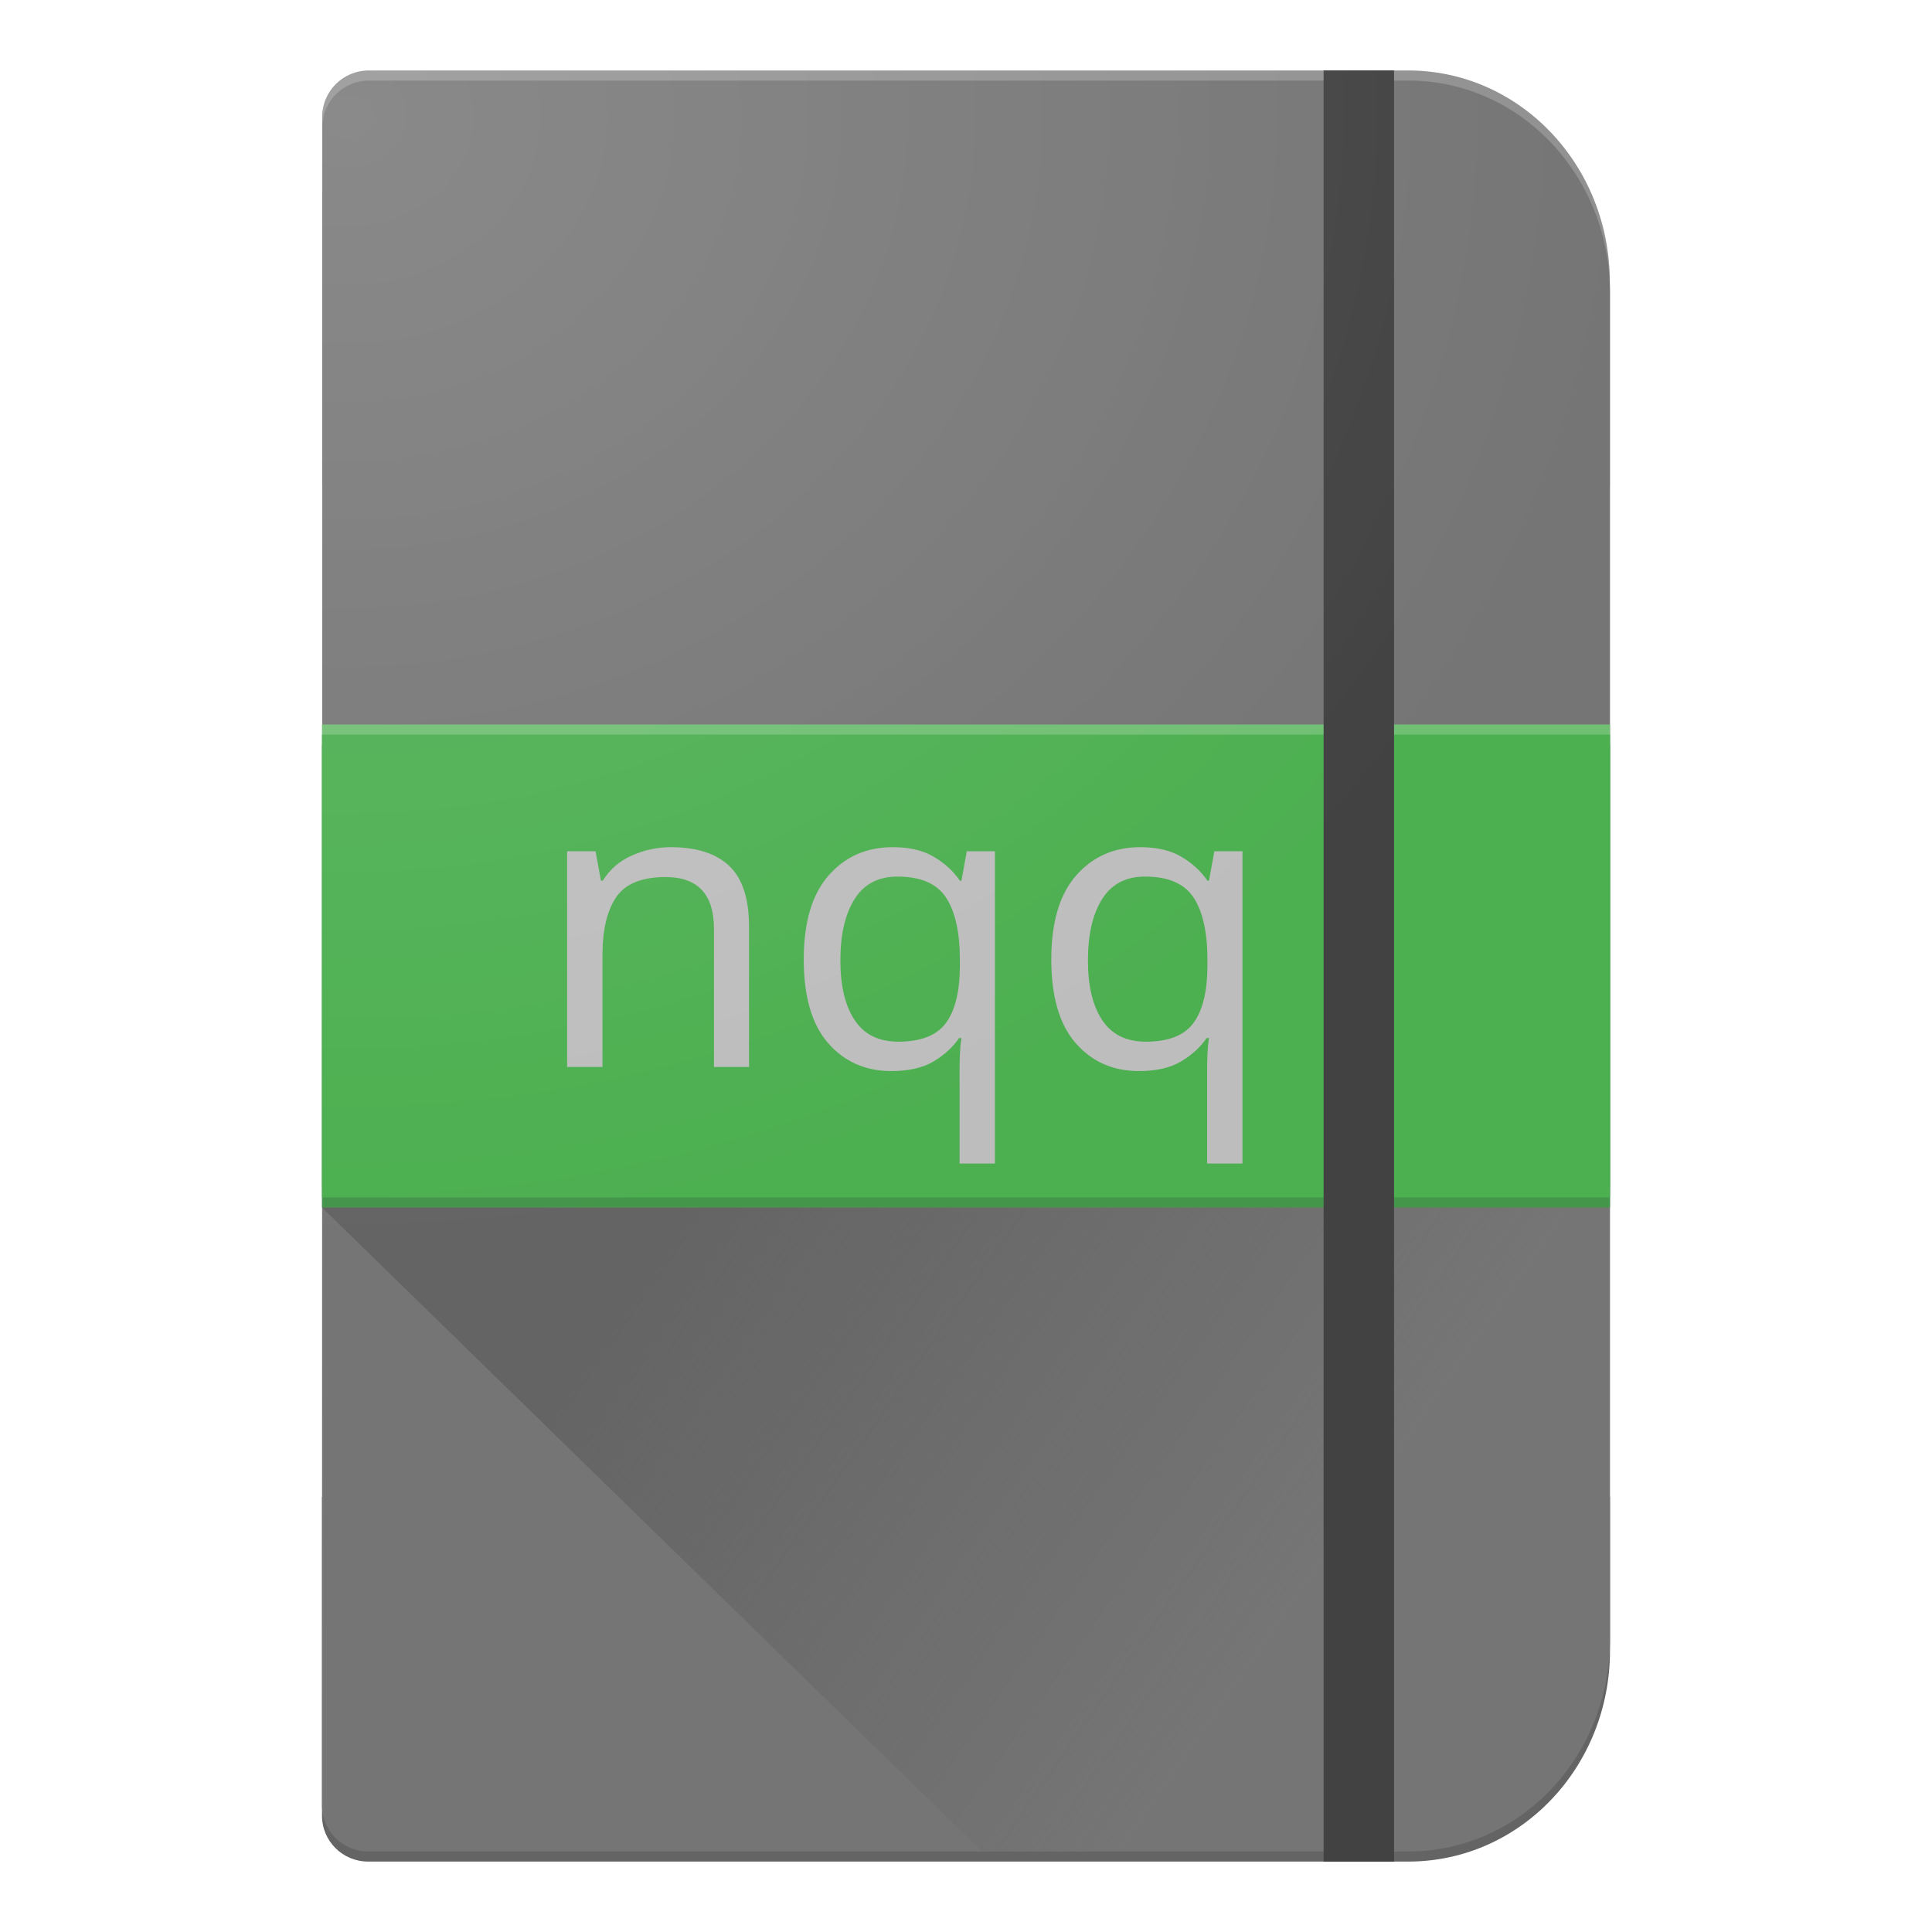
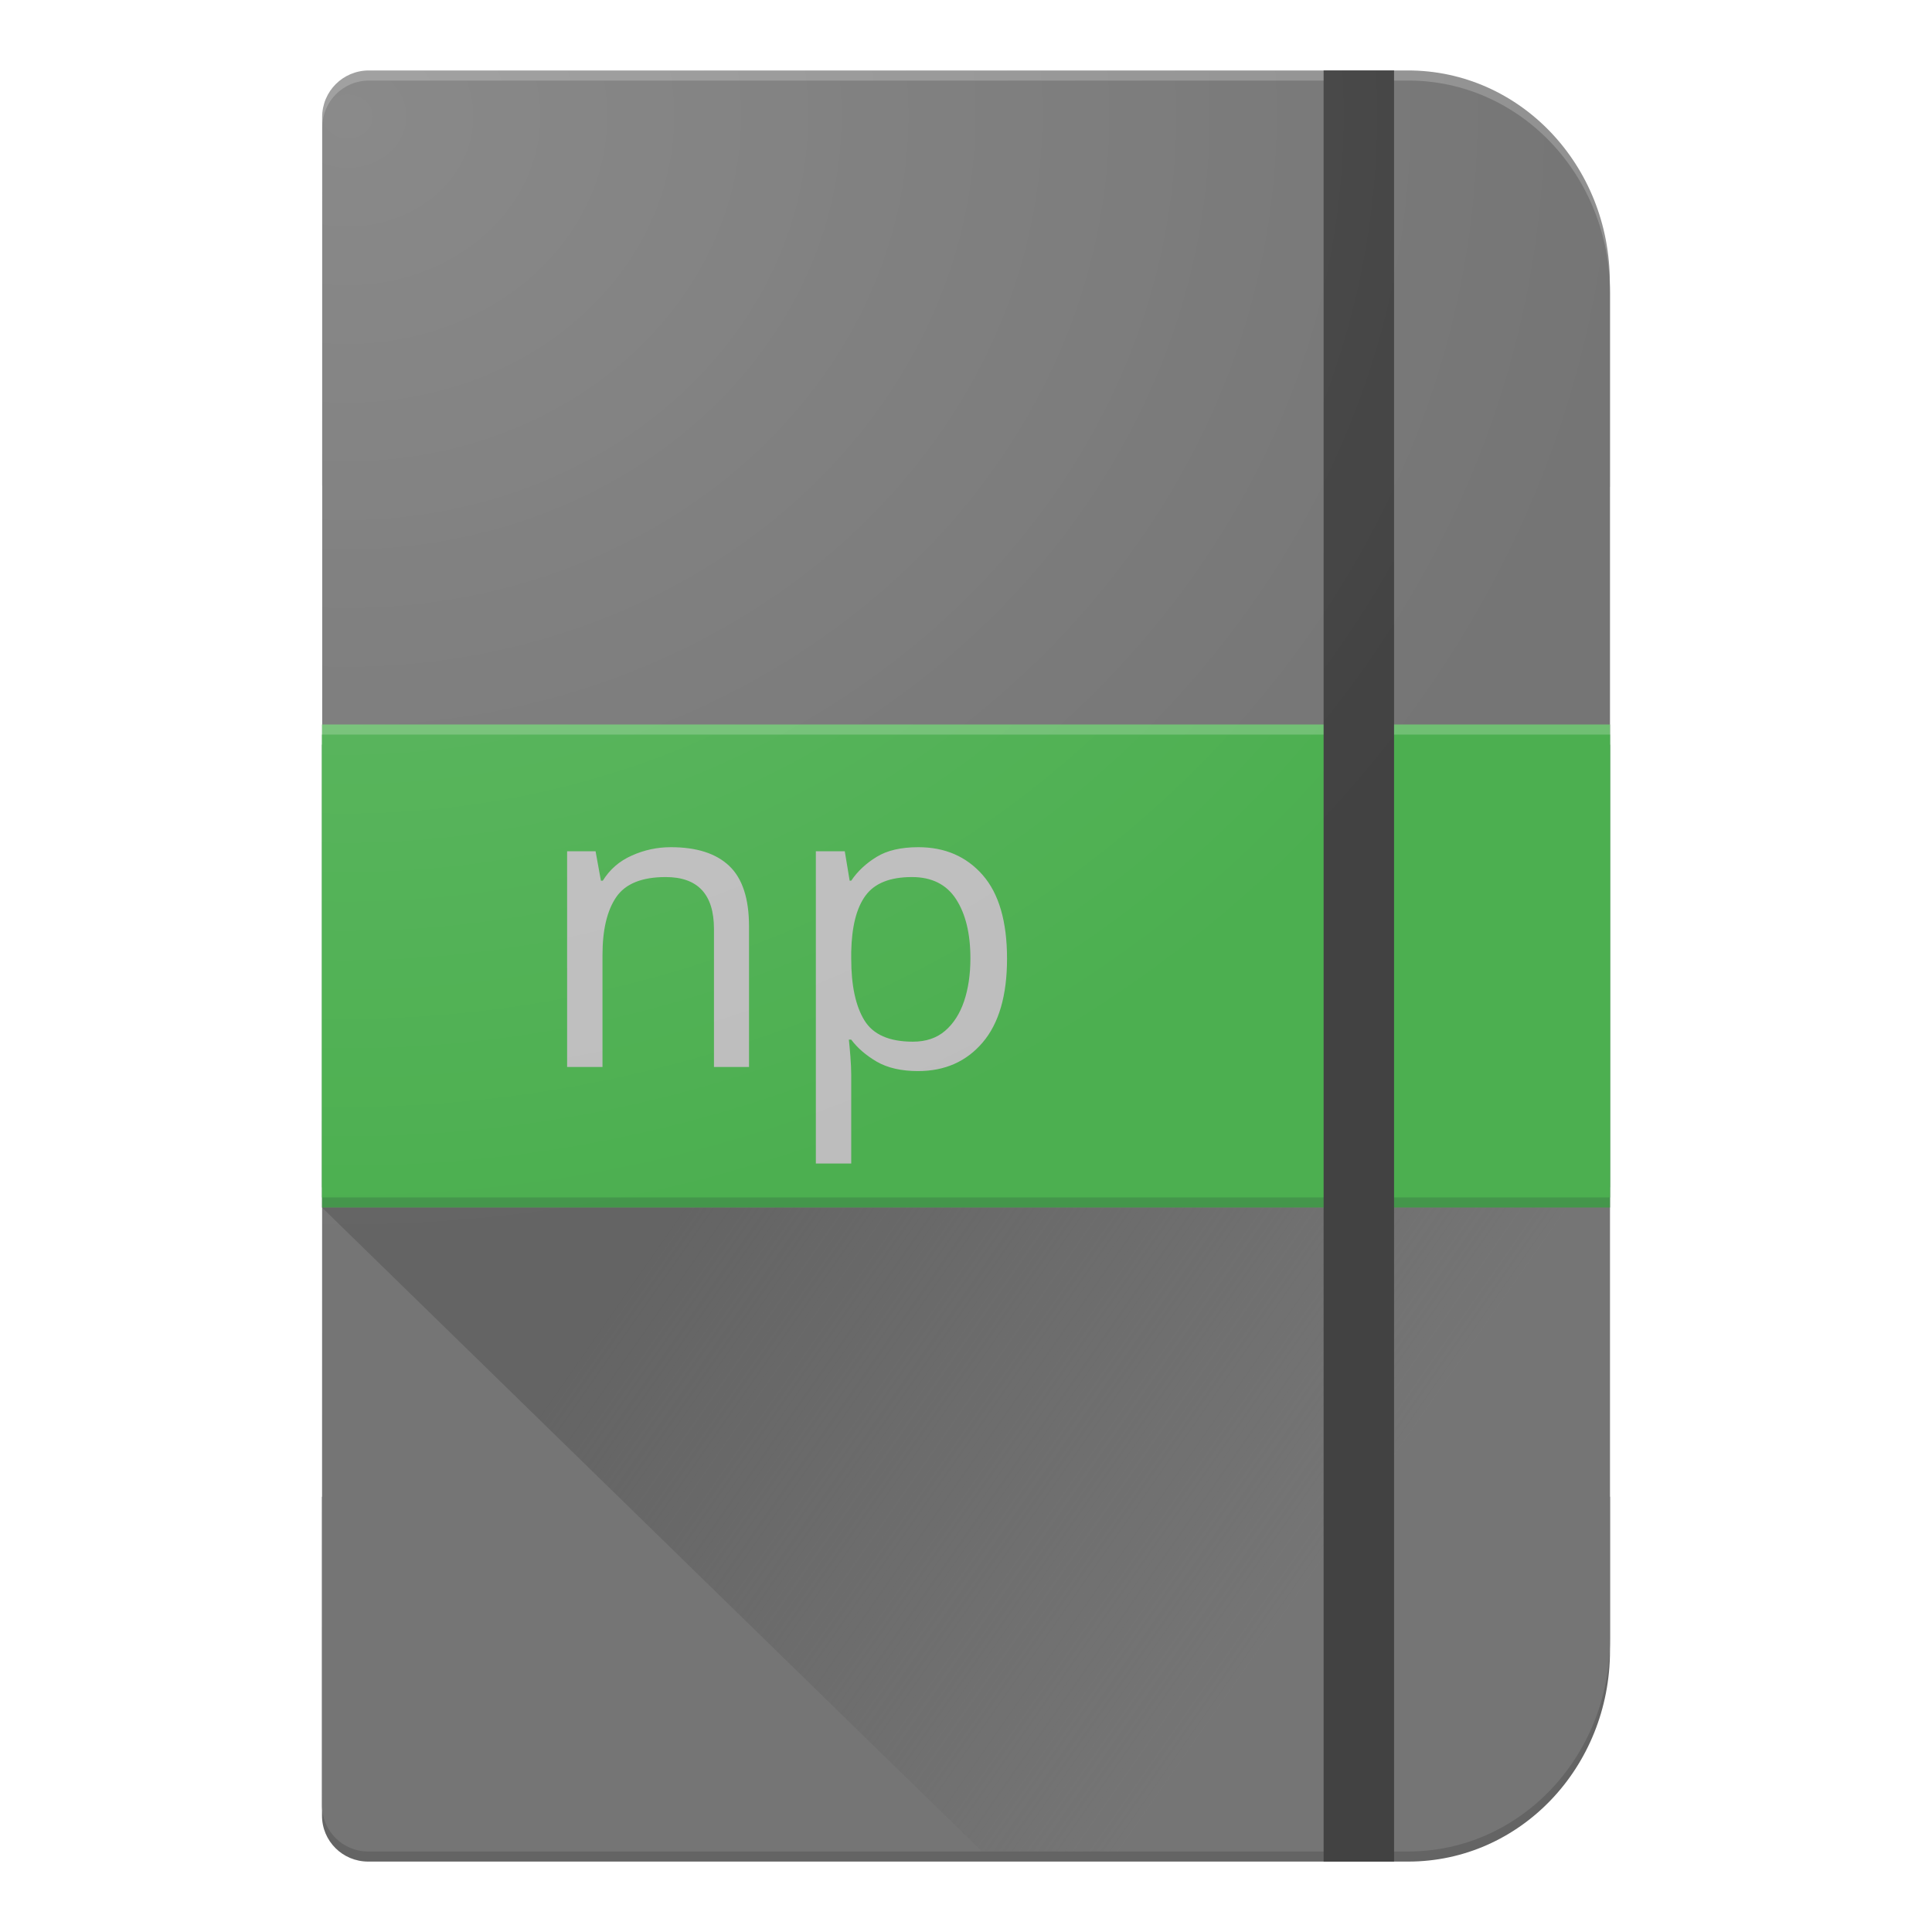
<svg xmlns="http://www.w3.org/2000/svg" xmlns:xlink="http://www.w3.org/1999/xlink" width="192" height="192" viewBox="0 0 192 192" id="svg2" version="1.1">
  <defs id="defs4">
    <linearGradient id="linearGradient4296">
      <stop style="stop-color:#646464;stop-opacity:1" offset="0" id="stop4298" />
      <stop style="stop-color:#646464;stop-opacity:0" offset="1" id="stop4300" />
    </linearGradient>
    <linearGradient id="Ombra_1">
      <stop id="stop4284" offset="0" style="stop-color:#ffffff;stop-opacity:0.15" />
      <stop id="stop4286" offset="1" style="stop-color:#ffffff;stop-opacity:0" />
    </linearGradient>
    <radialGradient xlink:href="#Ombra_1" id="radialGradient4155" cx="34.212" cy="874.184" fx="34.212" fy="874.184" r="66.468" gradientTransform="matrix(0.01609262,1.678049,-1.91409,0.01835633,1707.276,798.4912)" gradientUnits="userSpaceOnUse" />
    <linearGradient xlink:href="#linearGradient4296" id="linearGradient4280" x1="62.5" y1="990.829" x2="121.988" y2="1032.329" gradientUnits="userSpaceOnUse" gradientTransform="translate(0,-2.96875)" />
  </defs>
  <g id="layer1" transform="translate(0,-860.3622)">
    <path style="fill:#646464;fill-opacity:1;stroke:#000000;stroke-width:0;stroke-linejoin:round;stroke-miterlimit:4;stroke-dasharray:none;stroke-opacity:1" d="m 32,1009.112 0,31.688 c 0,2.529 2.048,4.564 4.593,4.564 l 5.454,0 33.331,0 64.568,0 c 11.11,0 20.054,-9.357 20.054,-20.98 l 0,-15.273 -128,0 z" id="rect4136-4-4" />
    <path style="fill:#919191;fill-opacity:1;stroke:#000000;stroke-width:0;stroke-linejoin:round;stroke-miterlimit:4;stroke-dasharray:none;stroke-opacity:1" d="m 36.659,867.364 c -2.573,0 -4.644,2.066 -4.644,4.633 l 0,36.598 c 0,0.05 0.009,0.097 0.014,0.146 l 127.955,0 0,-20.317 c -3e-5,-11.667 -8.944,-21.06 -20.054,-21.06 l -64.589,0 -33.31,0 -5.372,0 z" id="rect4136-4-3-3" />
    <path style="fill:#757575;fill-opacity:1;stroke:#000000;stroke-width:0;stroke-linejoin:round;stroke-miterlimit:4;stroke-dasharray:none;stroke-opacity:1" d="m 36.675,868.367 c -2.573,0 -4.644,2.072 -4.644,4.646 l -0.031,166.752 c 0,2.546 2.048,4.596 4.593,4.596 l 5.454,0 33.331,0 64.568,0 c 11.11,0 20.054,-9.421 20.054,-21.122 l 0,-133.749 c 0,-11.701 -8.944,-21.122 -20.054,-21.122 l -64.589,0 -33.31,0 -5.372,0 z" id="rect4136-40" />
    <rect style="fill:#70bf73;fill-opacity:1;stroke:#000000;stroke-width:0;stroke-linecap:butt;stroke-linejoin:round;stroke-miterlimit:4;stroke-dasharray:none;stroke-opacity:1" id="rect4167-1-3" width="128" height="46" x="32" y="932.362" ry="0" />
    <path style="fill:url(#linearGradient4280);fill-opacity:1;stroke:#000000;stroke-width:0;stroke-linejoin:round;stroke-miterlimit:4;stroke-dasharray:none;stroke-opacity:1" d="m 32,979.363 0,0.999 65.588,63.997 42.346,0 c 4.149,0 7.996,-1.315 11.188,-3.57 l 5.707,-6.172 c 1.992,-3.283 3.16,-7.18 3.16,-11.381 l 0,-42.874 -0.008,0 -127.98,0 z" id="rect4136-40-9" />
    <rect style="fill:#44964b;fill-opacity:1;stroke:#000000;stroke-width:0;stroke-linecap:butt;stroke-linejoin:round;stroke-miterlimit:4;stroke-dasharray:none;stroke-opacity:1" id="rect4167-1-1" width="128" height="46" x="32" y="934.362" ry="0" />
    <rect style="fill:#4caf50;fill-opacity:1;stroke:#000000;stroke-width:0;stroke-linecap:butt;stroke-linejoin:round;stroke-miterlimit:4;stroke-dasharray:none;stroke-opacity:1" id="rect4167-1" width="128" height="46" x="32" y="933.362" ry="0" />
    <text xml:space="preserve" style="font-style:normal;font-weight:normal;font-size:40px;line-height:125%;font-family:sans-serif;letter-spacing:0px;word-spacing:0px;fill:#bdbdbd;fill-opacity:1;stroke:none;stroke-width:1px;stroke-linecap:butt;stroke-linejoin:miter;stroke-opacity:1;-inkscape-font-specification:sans-serif;font-stretch:normal;font-variant:normal;" x="52.953" y="966.401" id="text4303-0">
-       <tspan id="tspan4305-8" x="52.953" y="966.401" style="-inkscape-font-specification:Verdana;font-family:Verdana;font-weight:normal;font-style:normal;font-stretch:normal;font-variant:normal;letter-spacing:0px;fill:#bdbdbd;fill-opacity:1;">nqq</tspan>
+       <tspan id="tspan4305-8" x="52.953" y="966.401" style="-inkscape-font-specification:Verdana;font-family:Verdana;font-weight:normal;font-style:normal;font-stretch:normal;font-variant:normal;letter-spacing:0px;fill:#bdbdbd;fill-opacity:1;">np</tspan>
    </text>
    <rect style="fill:#424242;fill-opacity:1;stroke:none;stroke-width:0;stroke-linecap:butt;stroke-linejoin:round;stroke-miterlimit:4;stroke-dasharray:none;stroke-opacity:1" id="rect4307-5" width="7" height="178.001" x="131.539" y="867.362" />
    <rect style="fill:url(#radialGradient4155);fill-opacity:1;stroke:none;stroke-width:0;stroke-linecap:butt;stroke-linejoin:round;stroke-miterlimit:4;stroke-dasharray:none;stroke-opacity:1" id="rect5460" width="132.936" height="182.434" x="28.592" y="865.858" />
  </g>
</svg>
